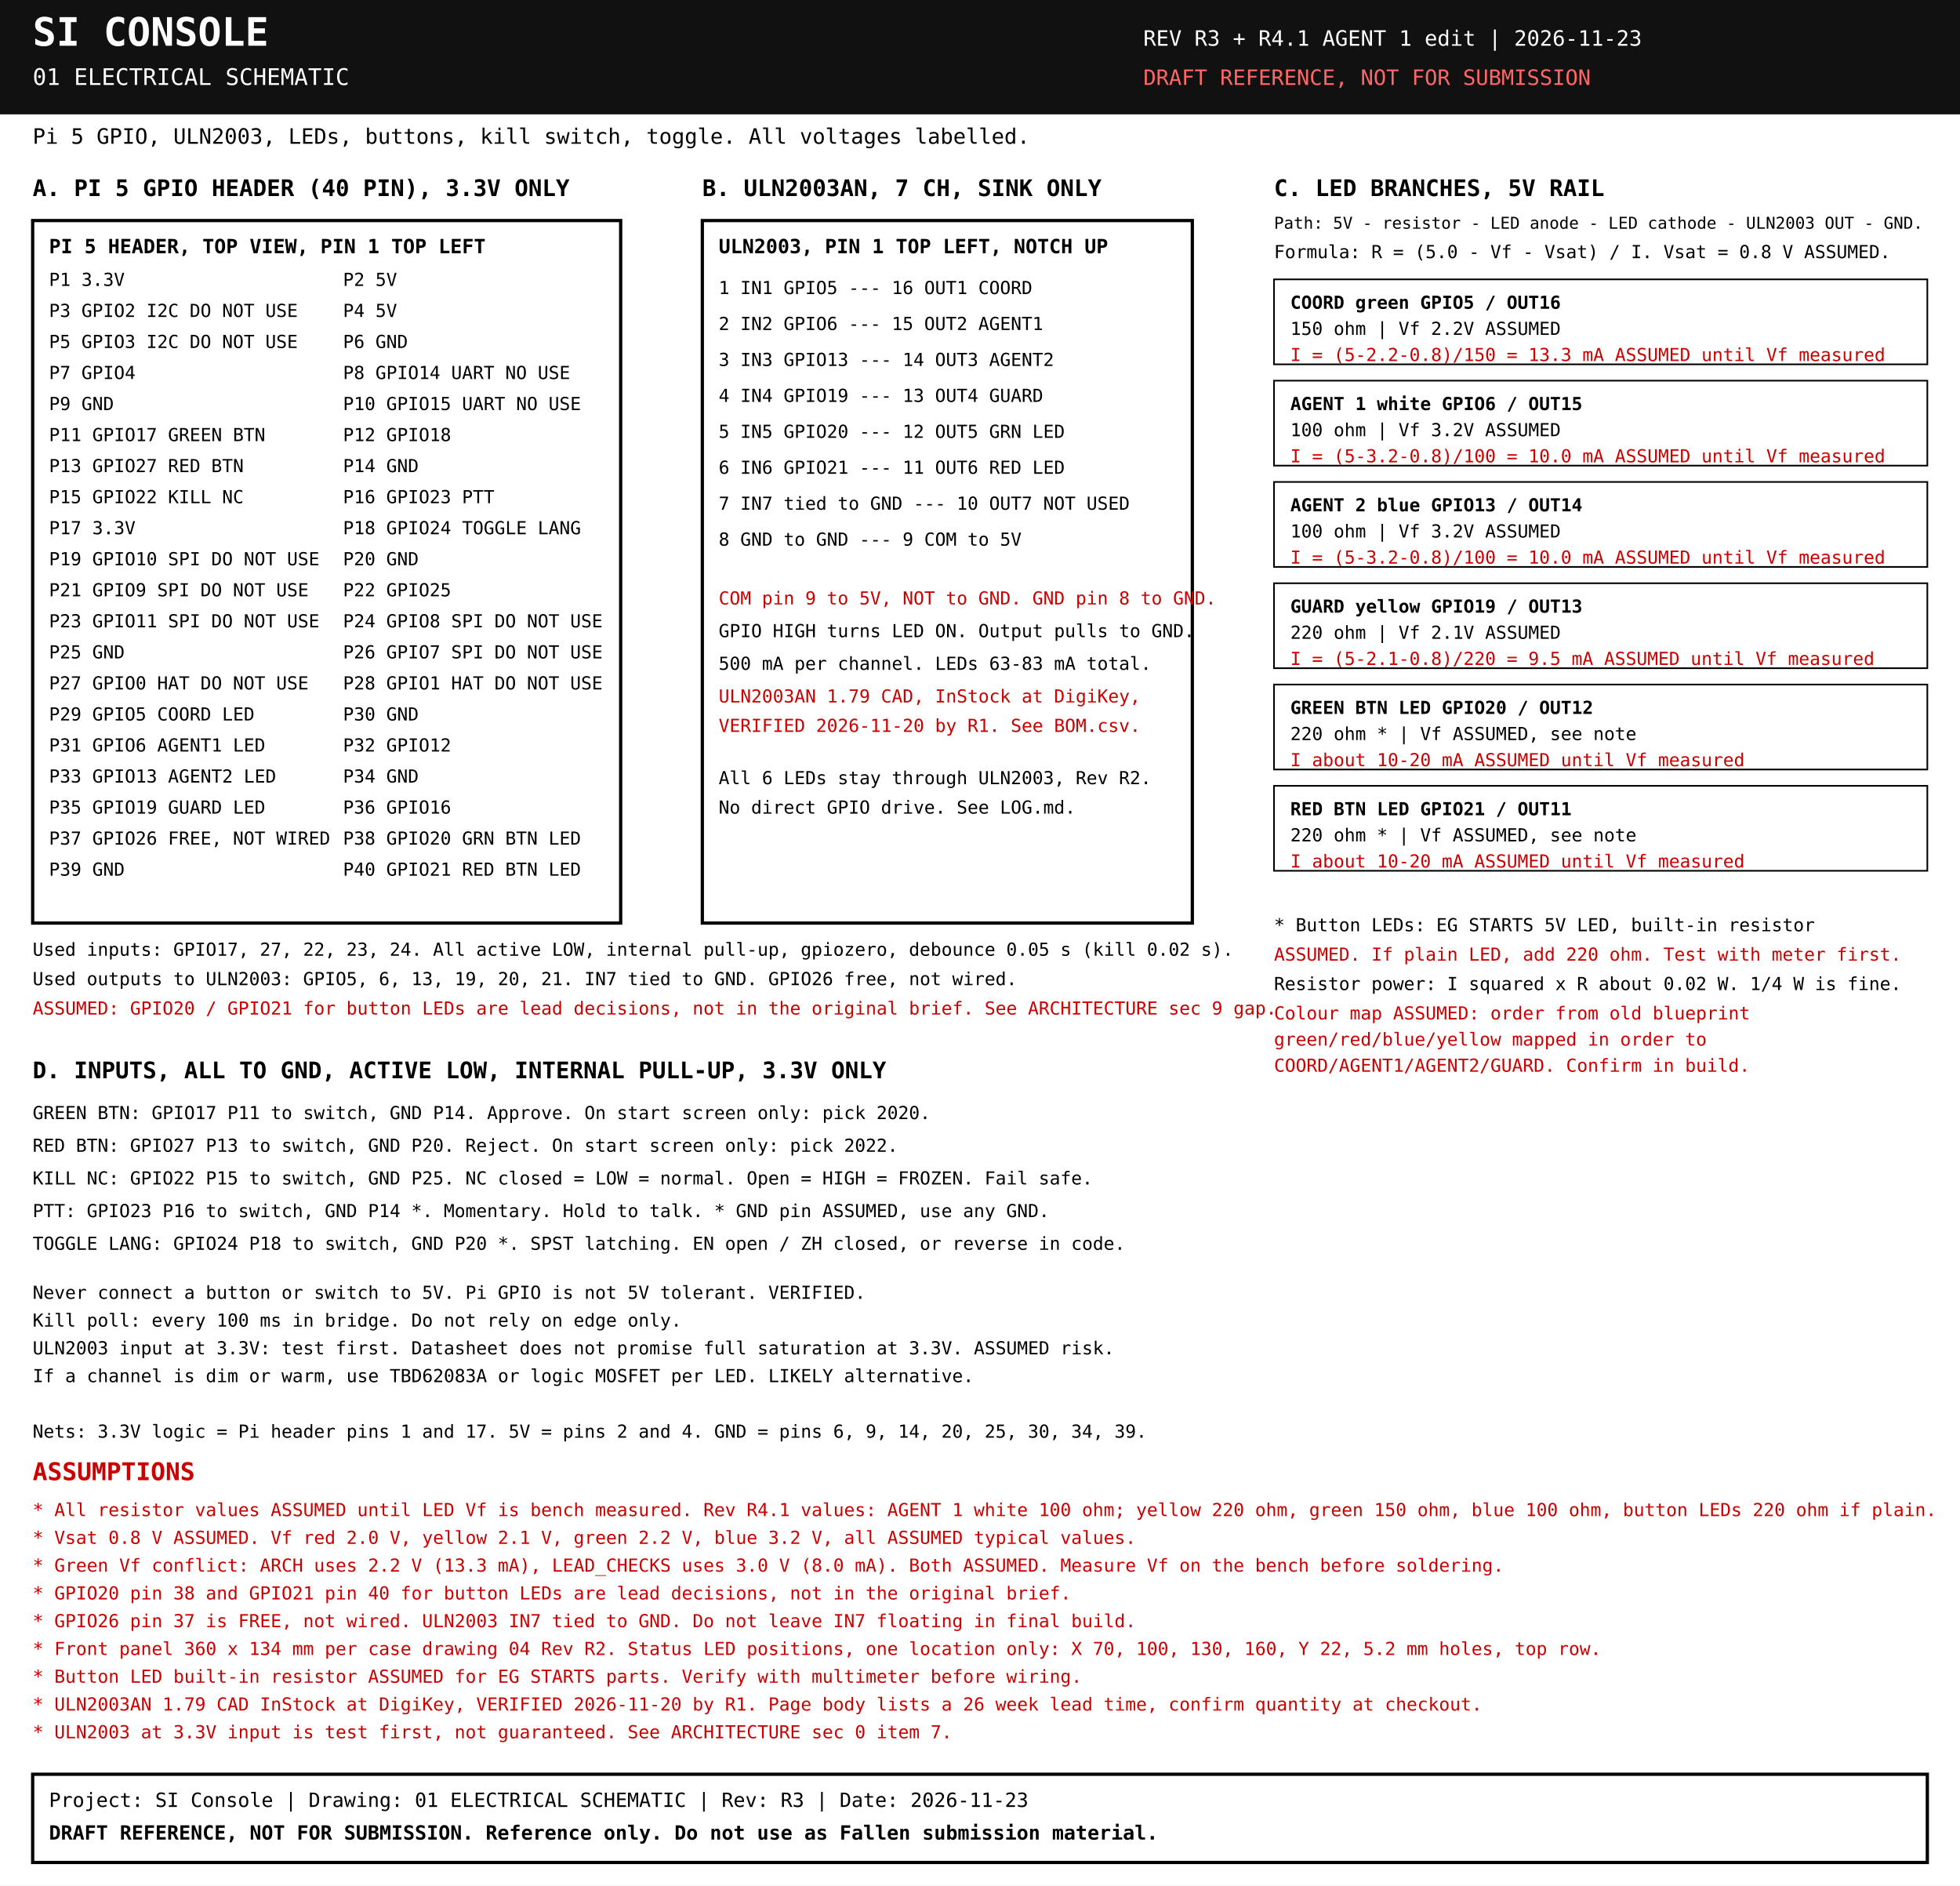
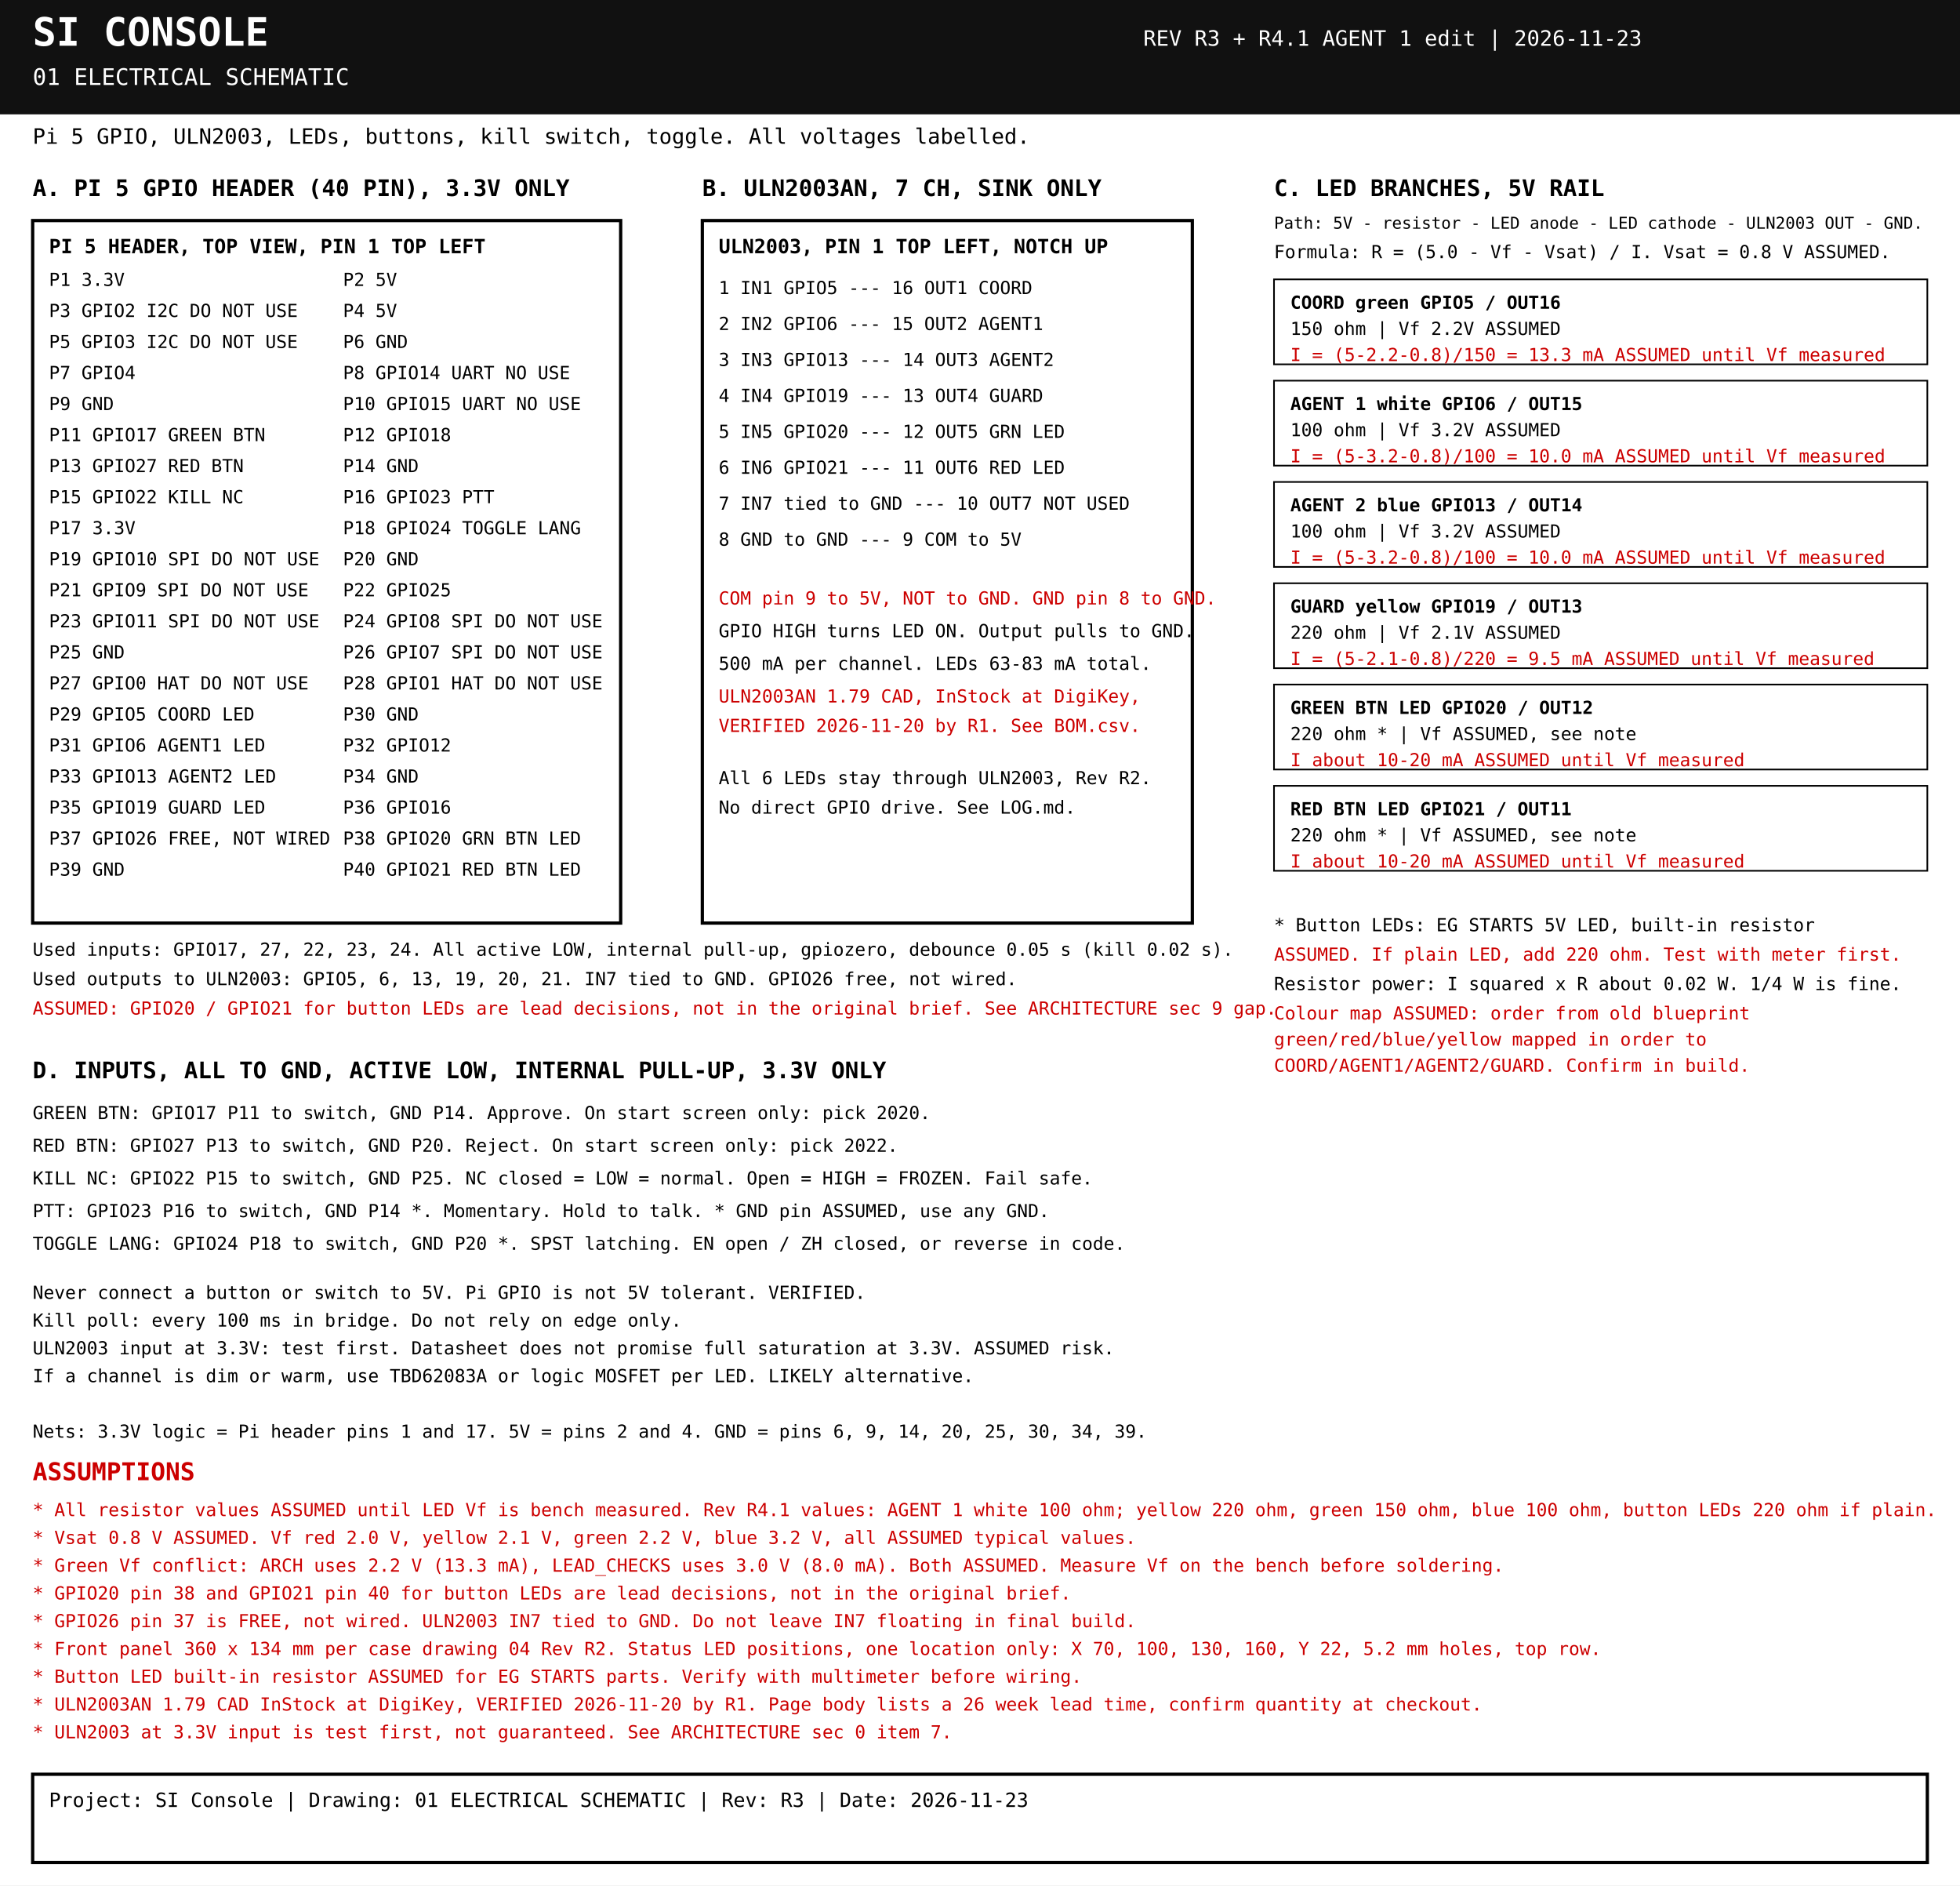
<svg xmlns="http://www.w3.org/2000/svg" width="1200" height="1154" viewBox="0 0 1200 1154">
  <rect x="0" y="0" width="1200" height="1154" fill="#fff" />
  <rect x="0" y="0" width="1200" height="70" fill="#111" />
  <text x="20" y="28" font-family="monospace" font-size="24" fill="#fff" font-weight="bold">SI CONSOLE</text>
  <text x="20" y="52" font-family="monospace" font-size="14" fill="#fff">01 ELECTRICAL SCHEMATIC</text>
  <text x="700" y="28" font-family="monospace" font-size="13" fill="#fff">REV R3 + R4.1 AGENT 1 edit  |  2026-11-23</text>
-   <text x="700" y="52" font-family="monospace" font-size="13" fill="#ff6666">DRAFT REFERENCE, NOT FOR SUBMISSION</text>
  <text x="20" y="88" font-family="monospace" font-size="13" fill="#000">Pi 5 GPIO, ULN2003, LEDs, buttons, kill switch, toggle. All voltages labelled.</text>
  <text x="20" y="120" font-family="monospace" font-size="14" font-weight="bold">A. PI 5 GPIO HEADER (40 PIN), 3.3V ONLY</text>
  <rect x="20" y="135" width="360" height="430" fill="none" stroke="#000" stroke-width="2" />
  <text x="30" y="155" font-family="monospace" font-size="12" font-weight="bold">PI 5 HEADER, TOP VIEW, PIN 1 TOP LEFT</text>
  <text x="30" y="175" font-family="monospace" font-size="11">P1 3.3V</text>
  <text x="30" y="194" font-family="monospace" font-size="11">P3 GPIO2 I2C DO NOT USE</text>
  <text x="30" y="213" font-family="monospace" font-size="11">P5 GPIO3 I2C DO NOT USE</text>
  <text x="30" y="232" font-family="monospace" font-size="11">P7 GPIO4</text>
  <text x="30" y="251" font-family="monospace" font-size="11">P9 GND</text>
  <text x="30" y="270" font-family="monospace" font-size="11">P11 GPIO17 GREEN BTN</text>
  <text x="30" y="289" font-family="monospace" font-size="11">P13 GPIO27 RED BTN</text>
  <text x="30" y="308" font-family="monospace" font-size="11">P15 GPIO22 KILL NC</text>
  <text x="30" y="327" font-family="monospace" font-size="11">P17 3.3V</text>
  <text x="30" y="346" font-family="monospace" font-size="11">P19 GPIO10 SPI DO NOT USE</text>
  <text x="30" y="365" font-family="monospace" font-size="11">P21 GPIO9 SPI DO NOT USE</text>
  <text x="30" y="384" font-family="monospace" font-size="11">P23 GPIO11 SPI DO NOT USE</text>
  <text x="30" y="403" font-family="monospace" font-size="11">P25 GND</text>
  <text x="30" y="422" font-family="monospace" font-size="11">P27 GPIO0 HAT DO NOT USE</text>
  <text x="30" y="441" font-family="monospace" font-size="11">P29 GPIO5 COORD LED</text>
  <text x="30" y="460" font-family="monospace" font-size="11">P31 GPIO6 AGENT1 LED</text>
  <text x="30" y="479" font-family="monospace" font-size="11">P33 GPIO13 AGENT2 LED</text>
  <text x="30" y="498" font-family="monospace" font-size="11">P35 GPIO19 GUARD LED</text>
  <text x="30" y="517" font-family="monospace" font-size="11">P37 GPIO26 FREE, NOT WIRED</text>
  <text x="30" y="536" font-family="monospace" font-size="11">P39 GND</text>
  <text x="210" y="175" font-family="monospace" font-size="11">P2 5V</text>
  <text x="210" y="194" font-family="monospace" font-size="11">P4 5V</text>
  <text x="210" y="213" font-family="monospace" font-size="11">P6 GND</text>
  <text x="210" y="232" font-family="monospace" font-size="11">P8 GPIO14 UART NO USE</text>
  <text x="210" y="251" font-family="monospace" font-size="11">P10 GPIO15 UART NO USE</text>
  <text x="210" y="270" font-family="monospace" font-size="11">P12 GPIO18</text>
  <text x="210" y="289" font-family="monospace" font-size="11">P14 GND</text>
  <text x="210" y="308" font-family="monospace" font-size="11">P16 GPIO23 PTT</text>
  <text x="210" y="327" font-family="monospace" font-size="11">P18 GPIO24 TOGGLE LANG</text>
  <text x="210" y="346" font-family="monospace" font-size="11">P20 GND</text>
  <text x="210" y="365" font-family="monospace" font-size="11">P22 GPIO25</text>
  <text x="210" y="384" font-family="monospace" font-size="11">P24 GPIO8 SPI DO NOT USE</text>
  <text x="210" y="403" font-family="monospace" font-size="11">P26 GPIO7 SPI DO NOT USE</text>
  <text x="210" y="422" font-family="monospace" font-size="11">P28 GPIO1 HAT DO NOT USE</text>
  <text x="210" y="441" font-family="monospace" font-size="11">P30 GND</text>
  <text x="210" y="460" font-family="monospace" font-size="11">P32 GPIO12</text>
  <text x="210" y="479" font-family="monospace" font-size="11">P34 GND</text>
  <text x="210" y="498" font-family="monospace" font-size="11">P36 GPIO16</text>
  <text x="210" y="517" font-family="monospace" font-size="11">P38 GPIO20 GRN BTN LED</text>
  <text x="210" y="536" font-family="monospace" font-size="11">P40 GPIO21 RED BTN LED</text>
  <text x="20" y="585" font-family="monospace" font-size="11">Used inputs: GPIO17, 27, 22, 23, 24. All active LOW, internal pull-up, gpiozero, debounce 0.05 s (kill 0.02 s).</text>
  <text x="20" y="603" font-family="monospace" font-size="11">Used outputs to ULN2003: GPIO5, 6, 13, 19, 20, 21. IN7 tied to GND. GPIO26 free, not wired.</text>
  <text x="20" y="621" font-family="monospace" font-size="11" fill="#c00">ASSUMED: GPIO20 / GPIO21 for button LEDs are lead decisions, not in the original brief. See ARCHITECTURE sec 9 gap.</text>
  <text x="430" y="120" font-family="monospace" font-size="14" font-weight="bold">B. ULN2003AN, 7 CH, SINK ONLY</text>
  <rect x="430" y="135" width="300" height="430" fill="none" stroke="#000" stroke-width="2" />
  <text x="440" y="155" font-family="monospace" font-size="12" font-weight="bold">ULN2003, PIN 1 TOP LEFT, NOTCH UP</text>
  <text x="440" y="180" font-family="monospace" font-size="11">1 IN1 GPIO5  ---  16 OUT1 COORD</text>
  <text x="440" y="202" font-family="monospace" font-size="11">2 IN2 GPIO6  ---  15 OUT2 AGENT1</text>
  <text x="440" y="224" font-family="monospace" font-size="11">3 IN3 GPIO13  ---  14 OUT3 AGENT2</text>
  <text x="440" y="246" font-family="monospace" font-size="11">4 IN4 GPIO19  ---  13 OUT4 GUARD</text>
  <text x="440" y="268" font-family="monospace" font-size="11">5 IN5 GPIO20  ---  12 OUT5 GRN LED</text>
  <text x="440" y="290" font-family="monospace" font-size="11">6 IN6 GPIO21  ---  11 OUT6 RED LED</text>
  <text x="440" y="312" font-family="monospace" font-size="11">7 IN7 tied to GND  ---  10 OUT7 NOT USED</text>
  <text x="440" y="334" font-family="monospace" font-size="11">8 GND to GND  ---  9 COM to 5V</text>
  <text x="440" y="370" font-family="monospace" font-size="11" fill="#c00">COM pin 9 to 5V, NOT to GND. GND pin 8 to GND.</text>
  <text x="440" y="390" font-family="monospace" font-size="11">GPIO HIGH turns LED ON. Output pulls to GND.</text>
  <text x="440" y="410" font-family="monospace" font-size="11">500 mA per channel. LEDs 63-83 mA total.</text>
  <text x="440" y="430" font-family="monospace" font-size="11" fill="#c00">ULN2003AN 1.79 CAD, InStock at DigiKey,</text>
  <text x="440" y="448" font-family="monospace" font-size="11" fill="#c00">VERIFIED 2026-11-20 by R1. See BOM.csv.</text>
  <text x="440" y="480" font-family="monospace" font-size="11">All 6 LEDs stay through ULN2003, Rev R2.</text>
  <text x="440" y="498" font-family="monospace" font-size="11">No direct GPIO drive. See LOG.md.</text>
  <text x="780" y="120" font-family="monospace" font-size="14" font-weight="bold">C. LED BRANCHES, 5V RAIL</text>
  <text x="780" y="140" font-family="monospace" font-size="10">Path: 5V - resistor - LED anode - LED cathode - ULN2003 OUT - GND.</text>
  <text x="780" y="158" font-family="monospace" font-size="11">Formula: R = (5.0 - Vf - Vsat) / I. Vsat = 0.8 V ASSUMED.</text>
  <rect x="780" y="171" width="400" height="52" fill="none" stroke="#000" />
  <text x="790" y="189" font-family="monospace" font-size="11" font-weight="bold">COORD green  GPIO5 / OUT16</text>
  <text x="790" y="205" font-family="monospace" font-size="11">150 ohm  |  Vf 2.2V ASSUMED</text>
  <text x="790" y="221" font-family="monospace" font-size="11" fill="#c00">I = (5-2.2-0.8)/150 = 13.3 mA  ASSUMED until Vf measured</text>
  <rect x="780" y="233" width="400" height="52" fill="none" stroke="#000" />
  <text x="790" y="251" font-family="monospace" font-size="11" font-weight="bold">AGENT 1 white  GPIO6 / OUT15</text>
  <text x="790" y="267" font-family="monospace" font-size="11">100 ohm  |  Vf 3.2V ASSUMED</text>
  <text x="790" y="283" font-family="monospace" font-size="11" fill="#c00">I = (5-3.2-0.8)/100 = 10.0 mA  ASSUMED until Vf measured</text>
  <rect x="780" y="295" width="400" height="52" fill="none" stroke="#000" />
  <text x="790" y="313" font-family="monospace" font-size="11" font-weight="bold">AGENT 2 blue  GPIO13 / OUT14</text>
  <text x="790" y="329" font-family="monospace" font-size="11">100 ohm  |  Vf 3.2V ASSUMED</text>
  <text x="790" y="345" font-family="monospace" font-size="11" fill="#c00">I = (5-3.2-0.8)/100 = 10.0 mA  ASSUMED until Vf measured</text>
  <rect x="780" y="357" width="400" height="52" fill="none" stroke="#000" />
  <text x="790" y="375" font-family="monospace" font-size="11" font-weight="bold">GUARD yellow  GPIO19 / OUT13</text>
  <text x="790" y="391" font-family="monospace" font-size="11">220 ohm  |  Vf 2.1V ASSUMED</text>
  <text x="790" y="407" font-family="monospace" font-size="11" fill="#c00">I = (5-2.1-0.8)/220 = 9.5 mA  ASSUMED until Vf measured</text>
  <rect x="780" y="419" width="400" height="52" fill="none" stroke="#000" />
  <text x="790" y="437" font-family="monospace" font-size="11" font-weight="bold">GREEN BTN LED  GPIO20 / OUT12</text>
  <text x="790" y="453" font-family="monospace" font-size="11">220 ohm *  |  Vf ASSUMED, see note</text>
  <text x="790" y="469" font-family="monospace" font-size="11" fill="#c00">I about 10-20 mA ASSUMED until Vf measured</text>
  <rect x="780" y="481" width="400" height="52" fill="none" stroke="#000" />
  <text x="790" y="499" font-family="monospace" font-size="11" font-weight="bold">RED BTN LED  GPIO21 / OUT11</text>
  <text x="790" y="515" font-family="monospace" font-size="11">220 ohm *  |  Vf ASSUMED, see note</text>
  <text x="790" y="531" font-family="monospace" font-size="11" fill="#c00">I about 10-20 mA ASSUMED until Vf measured</text>
  <text x="780" y="570" font-family="monospace" font-size="11">* Button LEDs: EG STARTS 5V LED, built-in resistor</text>
  <text x="780" y="588" font-family="monospace" font-size="11" fill="#c00">ASSUMED. If plain LED, add 220 ohm. Test with meter first.</text>
  <text x="780" y="606" font-family="monospace" font-size="11">Resistor power: I squared x R about 0.02 W. 1/4 W is fine.</text>
  <text x="780" y="624" font-family="monospace" font-size="11" fill="#c00">Colour map ASSUMED: order from old blueprint</text>
  <text x="780" y="640" font-family="monospace" font-size="11" fill="#c00">green/red/blue/yellow mapped in order to</text>
  <text x="780" y="656" font-family="monospace" font-size="11" fill="#c00">COORD/AGENT1/AGENT2/GUARD. Confirm in build.</text>
  <text x="20" y="660" font-family="monospace" font-size="14" font-weight="bold">D. INPUTS, ALL TO GND, ACTIVE LOW, INTERNAL PULL-UP, 3.3V ONLY</text>
  <text x="20" y="685" font-family="monospace" font-size="11">GREEN BTN: GPIO17 P11 to switch, GND P14. Approve. On start screen only: pick 2020.</text>
  <text x="20" y="705" font-family="monospace" font-size="11">RED BTN: GPIO27 P13 to switch, GND P20. Reject. On start screen only: pick 2022.</text>
  <text x="20" y="725" font-family="monospace" font-size="11">KILL NC: GPIO22 P15 to switch, GND P25. NC closed = LOW = normal. Open = HIGH = FROZEN. Fail safe.</text>
  <text x="20" y="745" font-family="monospace" font-size="11">PTT: GPIO23 P16 to switch, GND P14 *. Momentary. Hold to talk. * GND pin ASSUMED, use any GND.</text>
  <text x="20" y="765" font-family="monospace" font-size="11">TOGGLE LANG: GPIO24 P18 to switch, GND P20 *. SPST latching. EN open / ZH closed, or reverse in code.</text>
  <text x="20" y="795" font-family="monospace" font-size="11">Never connect a button or switch to 5V. Pi GPIO is not 5V tolerant. VERIFIED.</text>
  <text x="20" y="812" font-family="monospace" font-size="11">Kill poll: every 100 ms in bridge. Do not rely on edge only.</text>
  <text x="20" y="829" font-family="monospace" font-size="11">ULN2003 input at 3.3V: test first. Datasheet does not promise full saturation at 3.3V. ASSUMED risk.</text>
  <text x="20" y="846" font-family="monospace" font-size="11">If a channel is dim or warm, use TBD62083A or logic MOSFET per LED. LIKELY alternative.</text>
  <text x="20" y="880" font-family="monospace" font-size="11">Nets: 3.3V logic = Pi header pins 1 and 17. 5V = pins 2 and 4. GND = pins 6, 9, 14, 20, 25, 30, 34, 39.</text>
  <text x="20" y="906" font-family="monospace" font-size="15" font-weight="bold" fill="#c00">ASSUMPTIONS</text>
  <text x="20" y="928" font-family="monospace" font-size="11" fill="#c00">* All resistor values ASSUMED until LED Vf is bench measured. Rev R4.1 values: AGENT 1 white 100 ohm; yellow 220 ohm, green 150 ohm, blue 100 ohm, button LEDs 220 ohm if plain.</text>
  <text x="20" y="945" font-family="monospace" font-size="11" fill="#c00">* Vsat 0.8 V ASSUMED. Vf red 2.0 V, yellow 2.1 V, green 2.2 V, blue 3.2 V, all ASSUMED typical values.</text>
  <text x="20" y="962" font-family="monospace" font-size="11" fill="#c00">* Green Vf conflict: ARCH uses 2.2 V (13.3 mA), LEAD_CHECKS uses 3.0 V (8.0 mA). Both ASSUMED. Measure Vf on the bench before soldering.</text>
  <text x="20" y="979" font-family="monospace" font-size="11" fill="#c00">* GPIO20 pin 38 and GPIO21 pin 40 for button LEDs are lead decisions, not in the original brief.</text>
  <text x="20" y="996" font-family="monospace" font-size="11" fill="#c00">* GPIO26 pin 37 is FREE, not wired. ULN2003 IN7 tied to GND. Do not leave IN7 floating in final build.</text>
  <text x="20" y="1013" font-family="monospace" font-size="11" fill="#c00">* Front panel 360 x 134 mm per case drawing 04 Rev R2. Status LED positions, one location only: X 70, 100, 130, 160, Y 22, 5.2 mm holes, top row.</text>
  <text x="20" y="1030" font-family="monospace" font-size="11" fill="#c00">* Button LED built-in resistor ASSUMED for EG STARTS parts. Verify with multimeter before wiring.</text>
  <text x="20" y="1047" font-family="monospace" font-size="11" fill="#c00">* ULN2003AN 1.79 CAD InStock at DigiKey, VERIFIED 2026-11-20 by R1. Page body lists a 26 week lead time, confirm quantity at checkout.</text>
  <text x="20" y="1064" font-family="monospace" font-size="11" fill="#c00">* ULN2003 at 3.3V input is test first, not guaranteed. See ARCHITECTURE sec 0 item 7.</text>
  <rect x="20" y="1086" width="1160" height="54" fill="none" stroke="#000" stroke-width="2" />
  <text x="30" y="1106" font-family="monospace" font-size="12">Project: SI Console | Drawing: 01 ELECTRICAL SCHEMATIC | Rev: R3 | Date: 2026-11-23</text>
-   <text x="30" y="1126" font-family="monospace" font-size="12" font-weight="bold">DRAFT REFERENCE, NOT FOR SUBMISSION. Reference only. Do not use as Fallen submission material.</text>
</svg>
